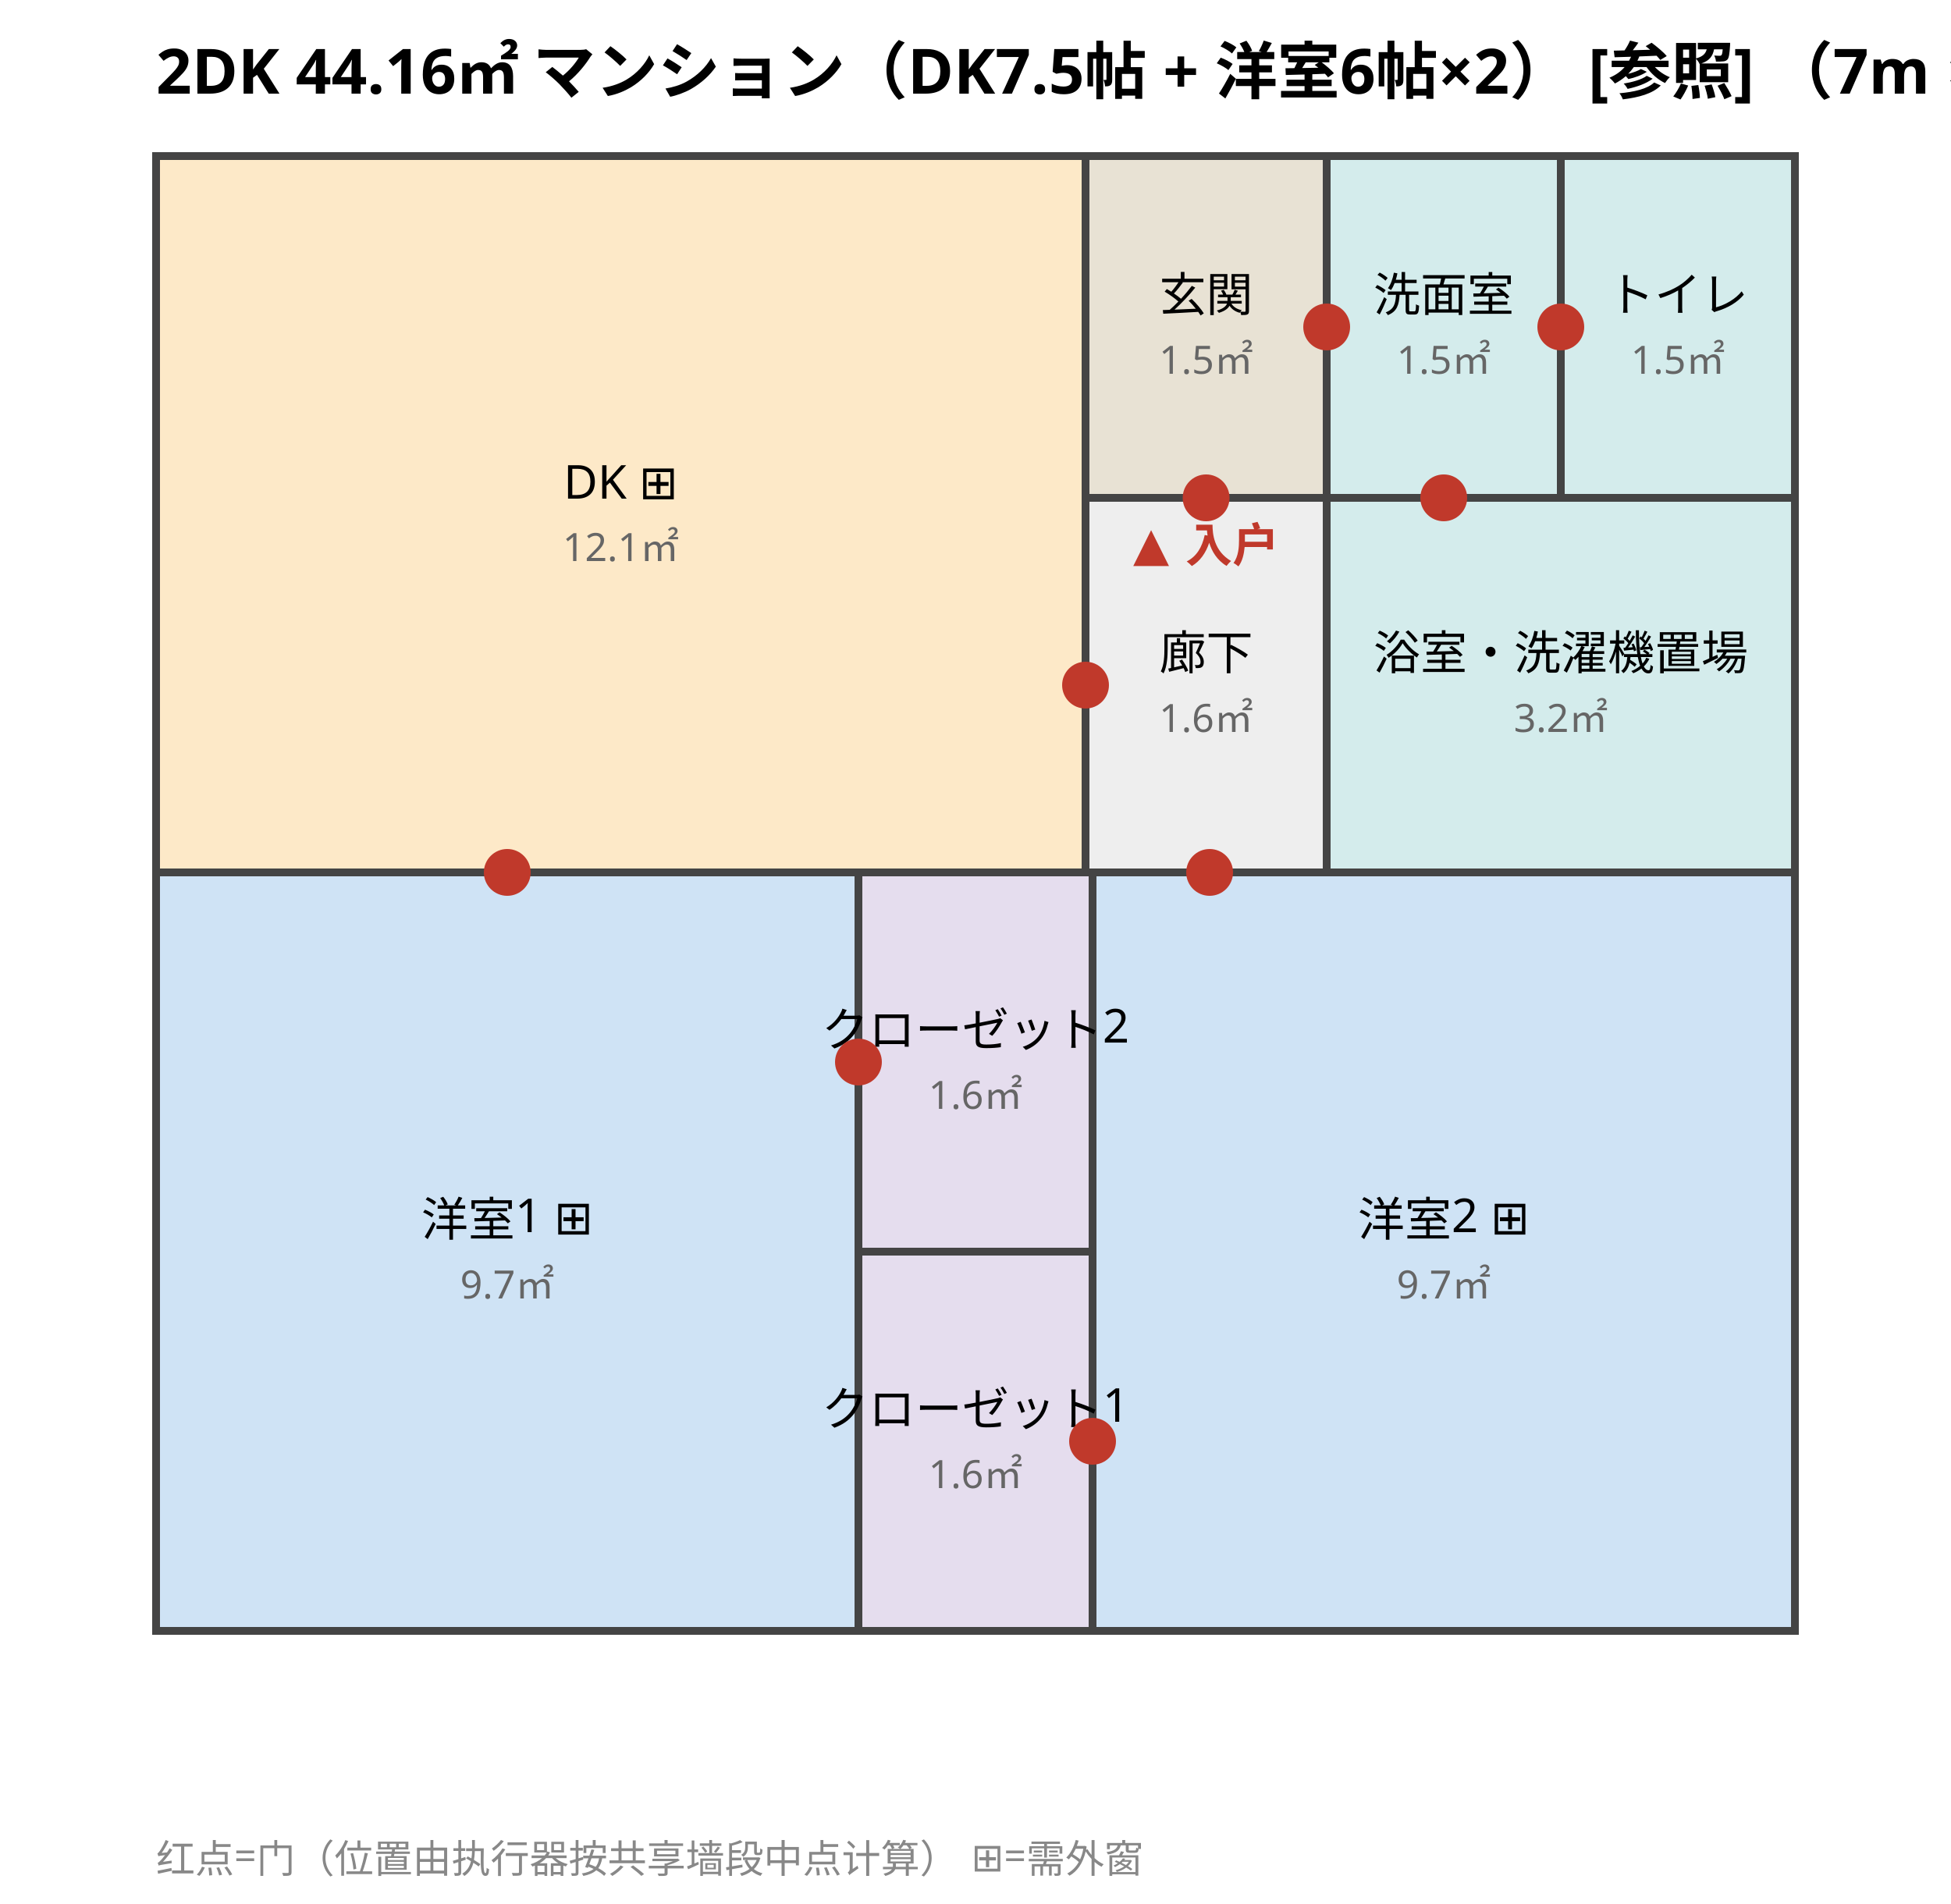
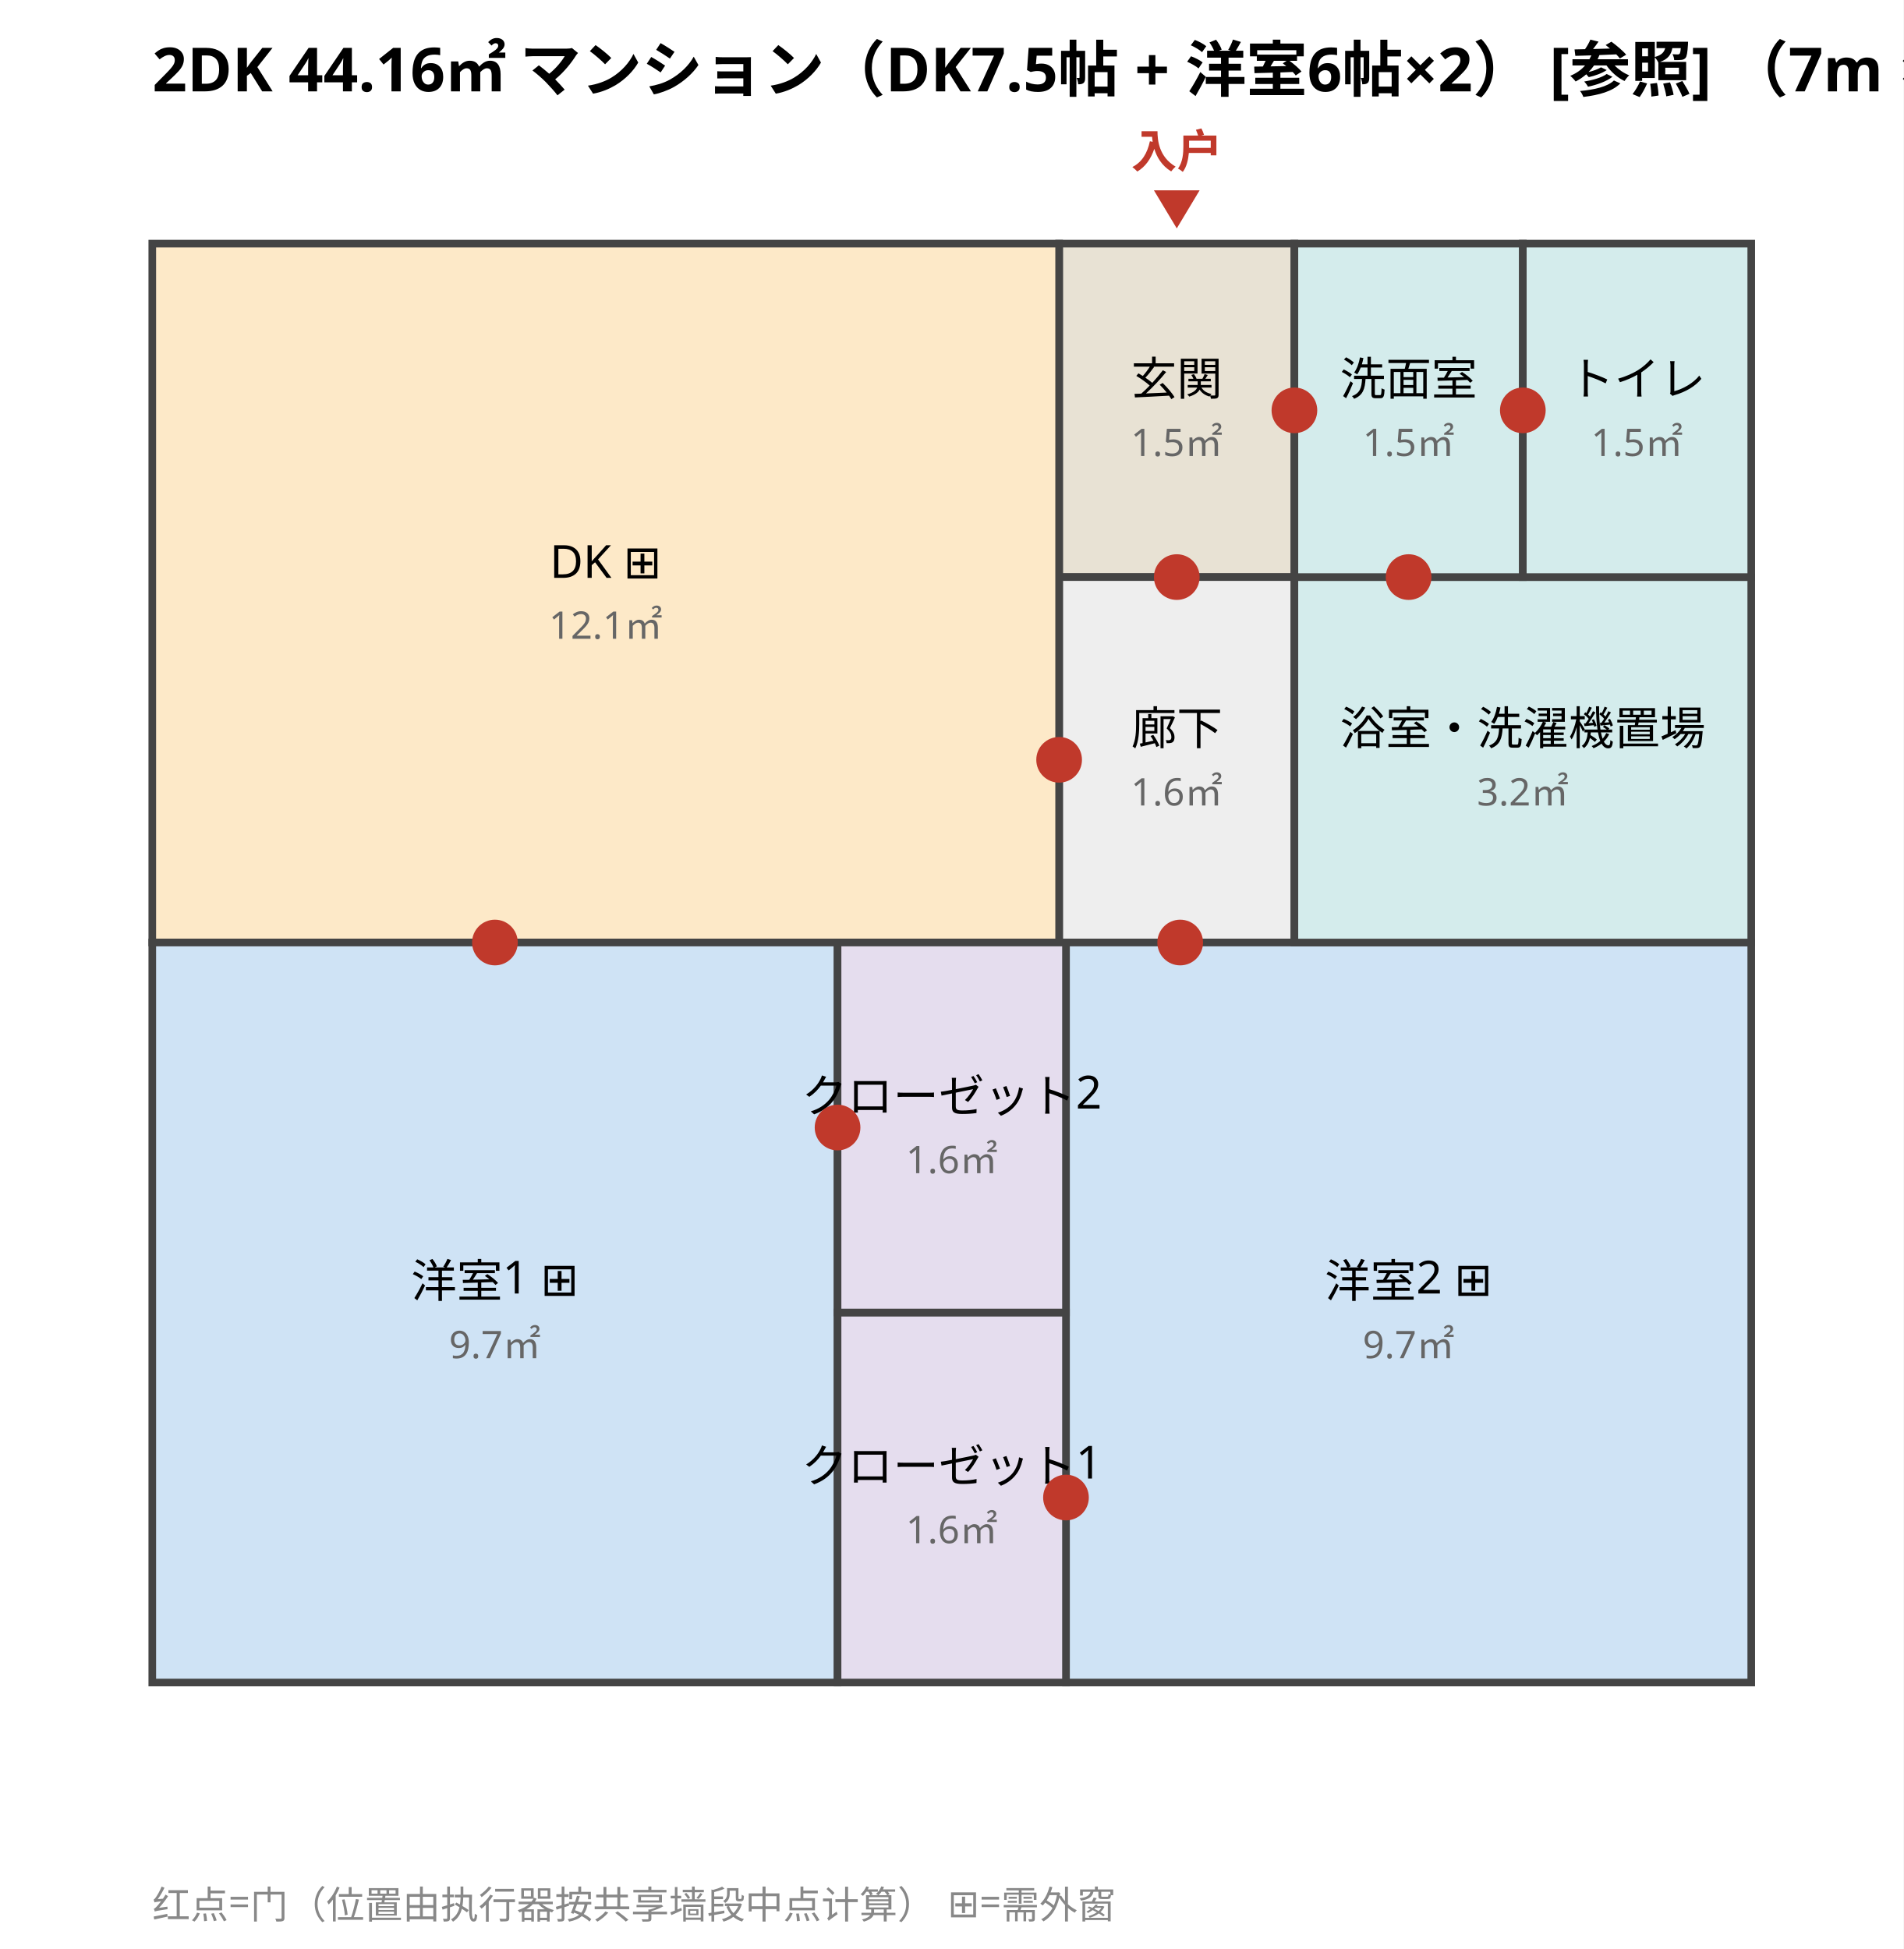
- <svg xmlns="http://www.w3.org/2000/svg" viewBox="0 0 500 488" font-family="sans-serif">
-   <rect width="500" height="488" fill="white" />
+ <svg xmlns="http://www.w3.org/2000/svg" viewBox="0 0 500 512" font-family="sans-serif">
+   <rect width="500" height="512" fill="white" />
  <text x="40" y="24" font-size="16" font-weight="bold">2DK 44.16㎡ マンション（DK7.5帖 + 洋室6帖×2） [参照]  （7m × 6.3m）</text>
-   <polygon points="278.2,127.6 340,127.6 340,40 278.2,40" fill="#e8e2d4" stroke="#444" stroke-width="2" />
-   <text x="309.1" y="79.8" font-size="12" text-anchor="middle">玄関</text>
-   <text x="309.1" y="95.8" font-size="10" text-anchor="middle" fill="#666">1.5㎡</text>
-   <polygon points="278.2,223.6 340,223.6 340,127.6 278.2,127.6" fill="#eeeeee" stroke="#444" stroke-width="2" />
-   <text x="309.1" y="171.6" font-size="12" text-anchor="middle">廊下</text>
-   <text x="309.1" y="187.6" font-size="10" text-anchor="middle" fill="#666">1.6㎡</text>
-   <polygon points="40,223.6 278.2,223.6 278.2,40 40,40" fill="#fde9c8" stroke="#444" stroke-width="2" />
-   <text x="159.1" y="127.8" font-size="12" text-anchor="middle">DK ⊞</text>
-   <text x="159.1" y="143.8" font-size="10" text-anchor="middle" fill="#666">12.1㎡</text>
-   <polygon points="40,418 220,418 220,223.6 40,223.6" fill="#cfe3f5" stroke="#444" stroke-width="2" />
-   <text x="130" y="316.8" font-size="12" text-anchor="middle">洋室1 ⊞</text>
-   <text x="130" y="332.8" font-size="10" text-anchor="middle" fill="#666">9.7㎡</text>
-   <polygon points="280,418 460,418 460,223.6 280,223.6" fill="#cfe3f5" stroke="#444" stroke-width="2" />
-   <text x="370" y="316.8" font-size="12" text-anchor="middle">洋室2 ⊞</text>
-   <text x="370" y="332.8" font-size="10" text-anchor="middle" fill="#666">9.7㎡</text>
-   <polygon points="220,418 280,418 280,320.8 220,320.8" fill="#e5ddee" stroke="#444" stroke-width="2" />
-   <text x="250" y="365.4" font-size="12" text-anchor="middle">クローゼット1</text>
-   <text x="250" y="381.4" font-size="10" text-anchor="middle" fill="#666">1.6㎡</text>
-   <polygon points="220,320.8 280,320.8 280,223.6 220,223.6" fill="#e5ddee" stroke="#444" stroke-width="2" />
-   <text x="250" y="268.2" font-size="12" text-anchor="middle">クローゼット2</text>
-   <text x="250" y="284.2" font-size="10" text-anchor="middle" fill="#666">1.6㎡</text>
-   <polygon points="340,223.6 460,223.6 460,127.6 340,127.6" fill="#d4ecec" stroke="#444" stroke-width="2" />
-   <text x="400" y="171.6" font-size="12" text-anchor="middle">浴室・洗濯機置場</text>
-   <text x="400" y="187.6" font-size="10" text-anchor="middle" fill="#666">3.2㎡</text>
-   <polygon points="340,127.6 400,127.6 400,40 340,40" fill="#d4ecec" stroke="#444" stroke-width="2" />
-   <text x="370" y="79.8" font-size="12" text-anchor="middle">洗面室</text>
-   <text x="370" y="95.8" font-size="10" text-anchor="middle" fill="#666">1.5㎡</text>
-   <polygon points="400,127.6 460,127.6 460,40 400,40" fill="#d4ecec" stroke="#444" stroke-width="2" />
-   <text x="430" y="79.8" font-size="12" text-anchor="middle">トイレ</text>
-   <text x="430" y="95.8" font-size="10" text-anchor="middle" fill="#666">1.5㎡</text>
-   <circle cx="309.1" cy="127.6" r="6" fill="#c0392b" />
-   <circle cx="340" cy="83.8" r="6" fill="#c0392b" />
-   <circle cx="400" cy="83.8" r="6" fill="#c0392b" />
-   <circle cx="370" cy="127.6" r="6" fill="#c0392b" />
-   <circle cx="278.2" cy="175.6" r="6" fill="#c0392b" />
-   <circle cx="310" cy="223.6" r="6" fill="#c0392b" />
-   <circle cx="130" cy="223.6" r="6" fill="#c0392b" />
-   <circle cx="280" cy="369.4" r="6" fill="#c0392b" />
-   <circle cx="220" cy="272.2" r="6" fill="#c0392b" />
-   <text x="309.1" y="143.6" font-size="12" text-anchor="middle" fill="#c0392b" font-weight="bold">▲ 入户</text>
-   <text x="40" y="480" font-size="10" fill="#888">红点=门（位置由执行器按共享墙段中点计算） ⊞=需外窗</text>
+   <polygon points="278.2,151.6 340,151.6 340,64 278.2,64" fill="#e8e2d4" stroke="#444" stroke-width="2" />
+   <text x="309.1" y="103.8" font-size="12" text-anchor="middle">玄関</text>
+   <text x="309.1" y="119.8" font-size="10" text-anchor="middle" fill="#666">1.5㎡</text>
+   <polygon points="278.2,247.6 340,247.6 340,151.6 278.2,151.6" fill="#eeeeee" stroke="#444" stroke-width="2" />
+   <text x="309.1" y="195.6" font-size="12" text-anchor="middle">廊下</text>
+   <text x="309.1" y="211.6" font-size="10" text-anchor="middle" fill="#666">1.6㎡</text>
+   <polygon points="40,247.6 278.2,247.6 278.2,64 40,64" fill="#fde9c8" stroke="#444" stroke-width="2" />
+   <text x="159.1" y="151.8" font-size="12" text-anchor="middle">DK ⊞</text>
+   <text x="159.1" y="167.8" font-size="10" text-anchor="middle" fill="#666">12.1㎡</text>
+   <polygon points="40,442 220,442 220,247.6 40,247.6" fill="#cfe3f5" stroke="#444" stroke-width="2" />
+   <text x="130" y="340.8" font-size="12" text-anchor="middle">洋室1 ⊞</text>
+   <text x="130" y="356.8" font-size="10" text-anchor="middle" fill="#666">9.7㎡</text>
+   <polygon points="280,442 460,442 460,247.6 280,247.6" fill="#cfe3f5" stroke="#444" stroke-width="2" />
+   <text x="370" y="340.8" font-size="12" text-anchor="middle">洋室2 ⊞</text>
+   <text x="370" y="356.8" font-size="10" text-anchor="middle" fill="#666">9.7㎡</text>
+   <polygon points="220,442 280,442 280,344.8 220,344.8" fill="#e5ddee" stroke="#444" stroke-width="2" />
+   <text x="250" y="389.4" font-size="12" text-anchor="middle">クローゼット1</text>
+   <text x="250" y="405.4" font-size="10" text-anchor="middle" fill="#666">1.6㎡</text>
+   <polygon points="220,344.8 280,344.8 280,247.6 220,247.6" fill="#e5ddee" stroke="#444" stroke-width="2" />
+   <text x="250" y="292.2" font-size="12" text-anchor="middle">クローゼット2</text>
+   <text x="250" y="308.2" font-size="10" text-anchor="middle" fill="#666">1.6㎡</text>
+   <polygon points="340,247.6 460,247.6 460,151.6 340,151.6" fill="#d4ecec" stroke="#444" stroke-width="2" />
+   <text x="400" y="195.6" font-size="12" text-anchor="middle">浴室・洗濯機置場</text>
+   <text x="400" y="211.6" font-size="10" text-anchor="middle" fill="#666">3.2㎡</text>
+   <polygon points="340,151.6 400,151.6 400,64 340,64" fill="#d4ecec" stroke="#444" stroke-width="2" />
+   <text x="370" y="103.8" font-size="12" text-anchor="middle">洗面室</text>
+   <text x="370" y="119.8" font-size="10" text-anchor="middle" fill="#666">1.5㎡</text>
+   <polygon points="400,151.6 460,151.6 460,64 400,64" fill="#d4ecec" stroke="#444" stroke-width="2" />
+   <text x="430" y="103.8" font-size="12" text-anchor="middle">トイレ</text>
+   <text x="430" y="119.8" font-size="10" text-anchor="middle" fill="#666">1.5㎡</text>
+   <circle cx="309.1" cy="151.6" r="6" fill="#c0392b" />
+   <circle cx="340" cy="107.8" r="6" fill="#c0392b" />
+   <circle cx="400" cy="107.8" r="6" fill="#c0392b" />
+   <circle cx="370" cy="151.6" r="6" fill="#c0392b" />
+   <circle cx="278.2" cy="199.6" r="6" fill="#c0392b" />
+   <circle cx="310" cy="247.6" r="6" fill="#c0392b" />
+   <circle cx="130" cy="247.6" r="6" fill="#c0392b" />
+   <circle cx="280" cy="393.4" r="6" fill="#c0392b" />
+   <circle cx="220" cy="296.2" r="6" fill="#c0392b" />
+   <polygon points="303.1,50 315.1,50 309.1,60" fill="#c0392b" />
+   <text x="309.1" y="44" font-size="12" text-anchor="middle" fill="#c0392b" font-weight="bold">入户</text>
+   <text x="40" y="504" font-size="10" fill="#888">红点=门（位置由执行器按共享墙段中点计算） ⊞=需外窗</text>
</svg>
